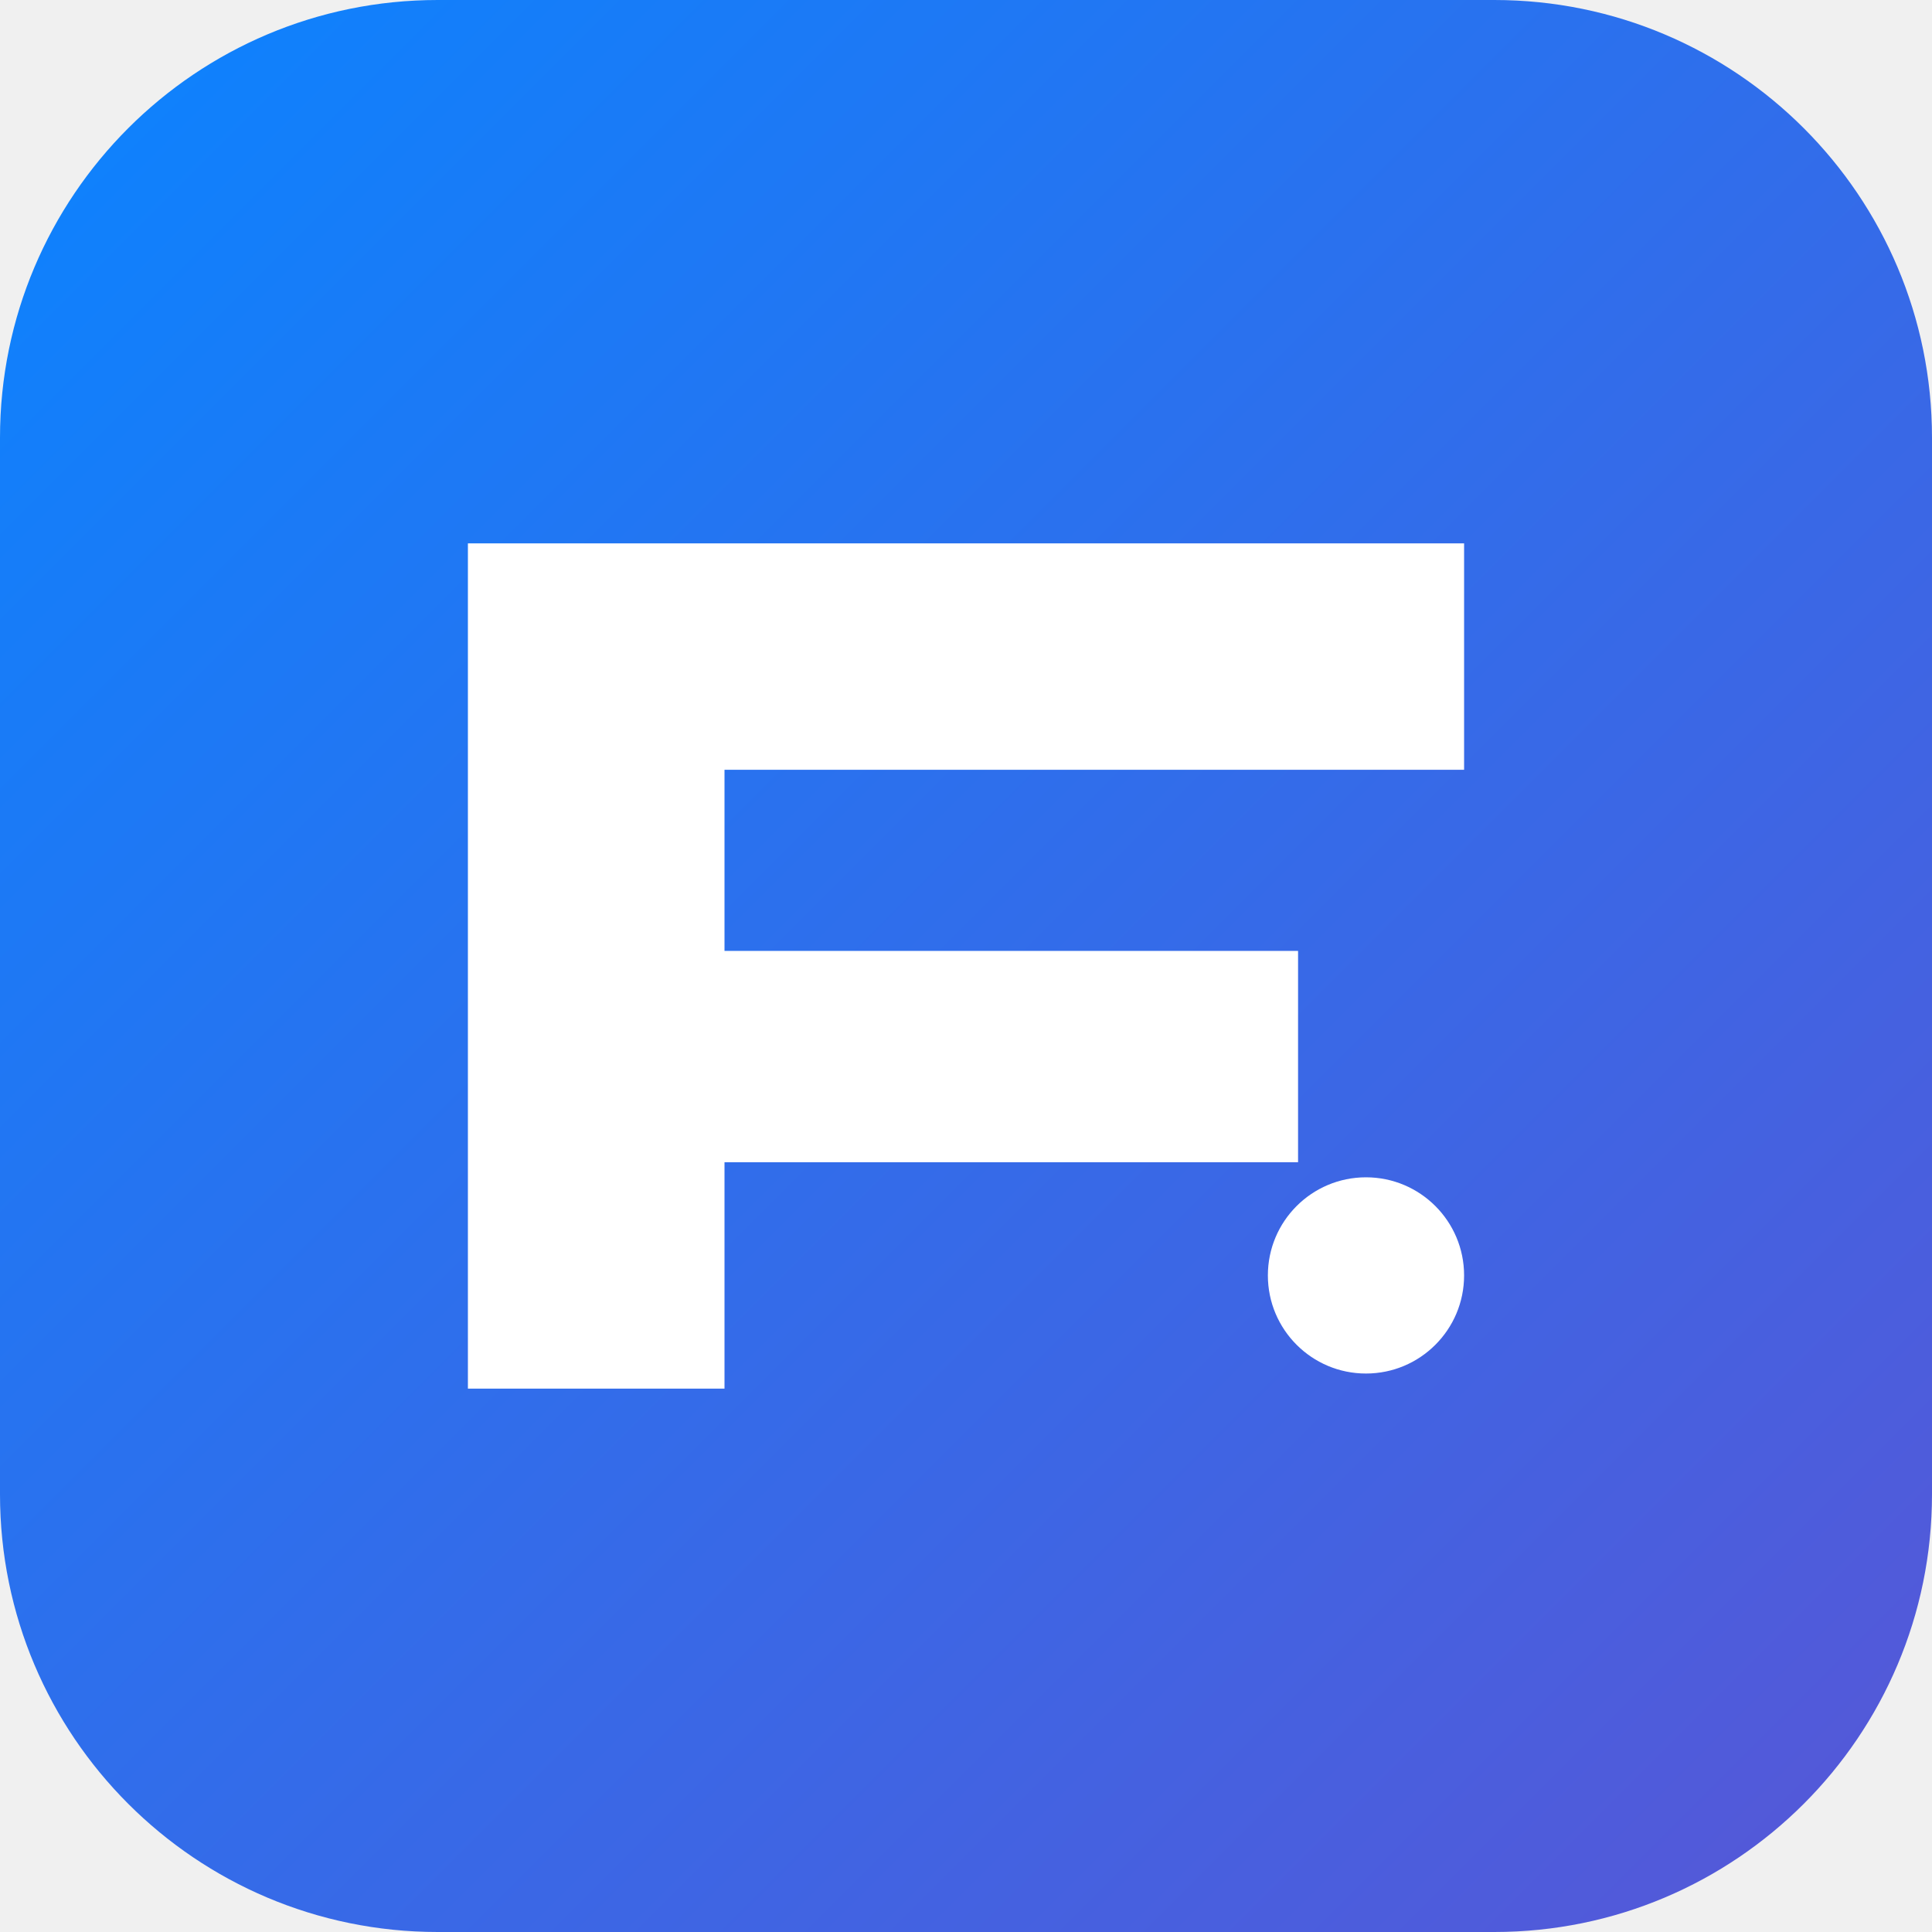
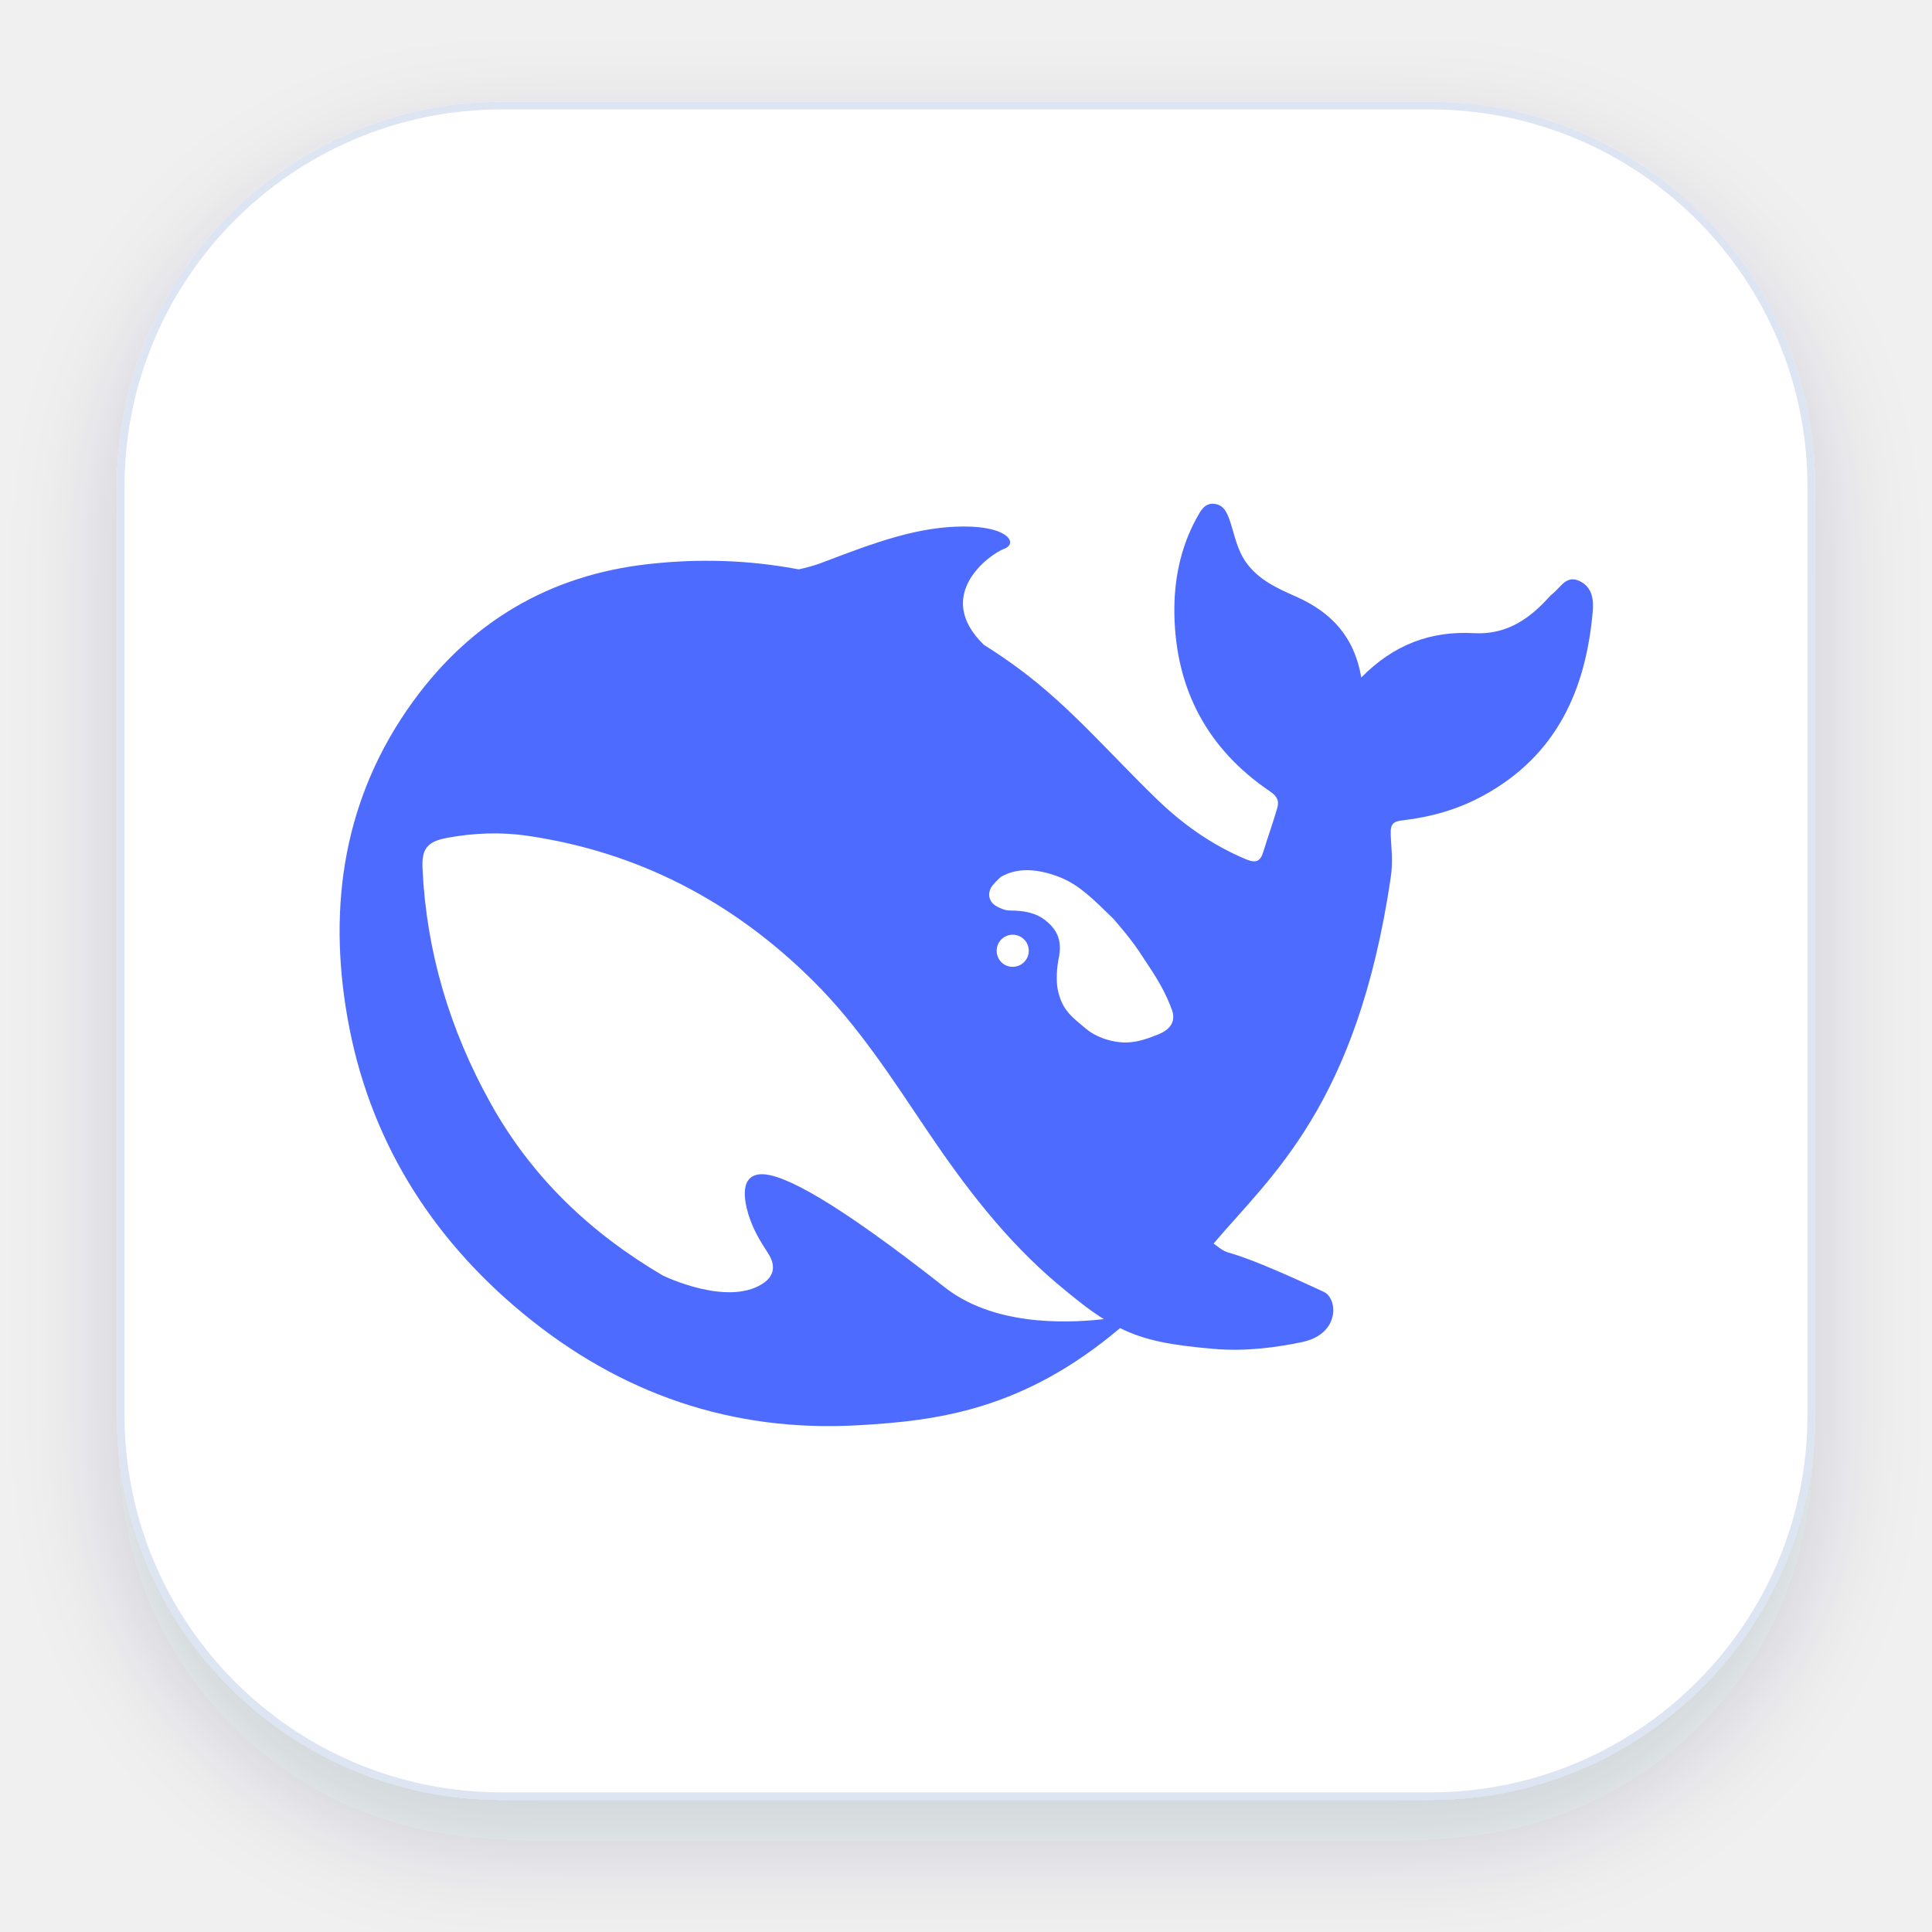
- <svg xmlns="http://www.w3.org/2000/svg" viewBox="0 0 256 256">
+ <svg xmlns="http://www.w3.org/2000/svg" viewBox="0 0 1024 1024">
  <defs>
-     <linearGradient id="bg" x1="0" y1="0" x2="1" y2="1">
-       <stop offset="0" stop-color="#0a84ff" />
-       <stop offset="1" stop-color="#5856d6" />
-     </linearGradient>
+     <filter id="tile-shadow" x="-20%" y="-20%" width="140%" height="150%">
+       <feDropShadow dx="0" dy="22" stdDeviation="28" flood-color="#172554" flood-opacity="0.16" />
+     </filter>
  </defs>
-   <rect width="256" height="256" rx="58" fill="url(#bg)" />
-   <path d="M62 72h132v30H96v24h76v28H96v30H62V72Z" fill="#fff" />
-   <circle cx="181" cy="169" r="13" fill="#fff" />
+   <rect x="64" y="56" width="896" height="896" rx="202" fill="#FFFFFF" stroke="#DDE4F2" stroke-width="4" filter="url(#tile-shadow)" />
+   <path d="M55.613 3.471C55.017 3.179 54.761 3.735 54.413 4.018C54.294 4.109 54.193 4.227 54.092 4.337C53.222 5.266 52.206 5.876 50.878 5.803C48.936 5.694 47.278 6.305 45.813 7.79C45.501 5.958 44.466 4.865 42.891 4.164C42.067 3.799 41.233 3.435 40.656 2.642C40.253 2.077 40.143 1.448 39.942 0.829C39.813 0.455 39.685 0.073 39.255 0.009C38.788 -0.064 38.605 0.328 38.421 0.656C37.689 1.995 37.405 3.471 37.432 4.965C37.496 8.327 38.916 11.006 41.737 12.91C42.057 13.129 42.14 13.347 42.039 13.666C41.847 14.322 41.618 14.96 41.416 15.616C41.288 16.035 41.096 16.127 40.647 15.944C39.099 15.297 37.762 14.341 36.58 13.184C34.575 11.243 32.761 9.102 30.499 7.425C29.968 7.033 29.436 6.669 28.887 6.323C26.579 4.082 29.189 2.241 29.794 2.022C30.425 1.795 30.013 1.011 27.971 1.02C25.928 1.029 24.06 1.713 21.679 2.624C21.331 2.76 20.964 2.861 20.589 2.943C18.427 2.533 16.183 2.441 13.838 2.706C9.424 3.198 5.898 5.284 3.306 8.847C0.191 13.129 -0.541 17.994 0.356 23.069C1.3 28.417 4.029 32.845 8.224 36.308C12.575 39.897 17.584 41.656 23.3 41.319C26.771 41.118 30.636 40.654 34.996 36.964C36.095 37.51 37.249 37.729 39.163 37.893C40.638 38.029 42.057 37.82 43.157 37.592C44.878 37.228 44.759 35.633 44.137 35.342C39.09 32.991 40.198 33.948 39.191 33.173C41.755 30.139 45.62 26.987 47.132 16.773C47.251 15.962 47.15 15.452 47.132 14.796C47.122 14.395 47.214 14.241 47.672 14.195C48.936 14.049 50.163 13.703 51.29 13.083C54.56 11.298 55.878 8.364 56.19 4.847C56.236 4.309 56.181 3.753 55.613 3.471ZM27.119 35.123C22.228 31.278 19.856 30.012 18.876 30.066C17.96 30.121 18.125 31.169 18.326 31.852C18.537 32.526 18.812 32.991 19.196 33.583C19.462 33.975 19.645 34.558 18.931 34.996C17.355 35.971 14.617 34.667 14.489 34.604C11.301 32.727 8.636 30.248 6.758 26.859C4.945 23.597 3.892 20.099 3.718 16.363C3.672 15.461 3.938 15.142 4.835 14.979C6.017 14.76 7.235 14.714 8.416 14.887C13.408 15.616 17.658 17.848 21.221 21.384C23.254 23.397 24.793 25.802 26.377 28.153C28.062 30.649 29.876 33.028 32.184 34.977C32.999 35.661 33.649 36.18 34.272 36.563C32.395 36.772 29.262 36.818 27.119 35.123ZM29.464 20.044C29.464 19.643 29.784 19.325 30.187 19.325C30.279 19.325 30.361 19.343 30.435 19.37C30.535 19.407 30.627 19.461 30.7 19.543C30.828 19.671 30.902 19.853 30.902 20.044C30.902 20.445 30.581 20.764 30.178 20.764C29.775 20.764 29.464 20.445 29.464 20.044ZM36.745 23.78C36.278 23.971 35.811 24.135 35.362 24.153C34.666 24.19 33.906 23.907 33.494 23.561C32.853 23.023 32.395 22.723 32.202 21.784C32.12 21.384 32.166 20.764 32.239 20.409C32.404 19.643 32.221 19.151 31.68 18.705C31.241 18.34 30.682 18.24 30.068 18.24C29.839 18.24 29.629 18.14 29.473 18.058C29.216 17.93 29.006 17.612 29.207 17.22C29.271 17.092 29.583 16.782 29.656 16.728C30.49 16.254 31.451 16.409 32.34 16.764C33.164 17.101 33.787 17.721 34.684 18.596C35.6 19.652 35.765 19.944 36.287 20.737C36.7 21.356 37.075 21.994 37.331 22.723C37.487 23.178 37.286 23.552 36.745 23.78Z" fill="#4D6BFE" transform="translate(180 267) scale(11.82)" />
</svg>
